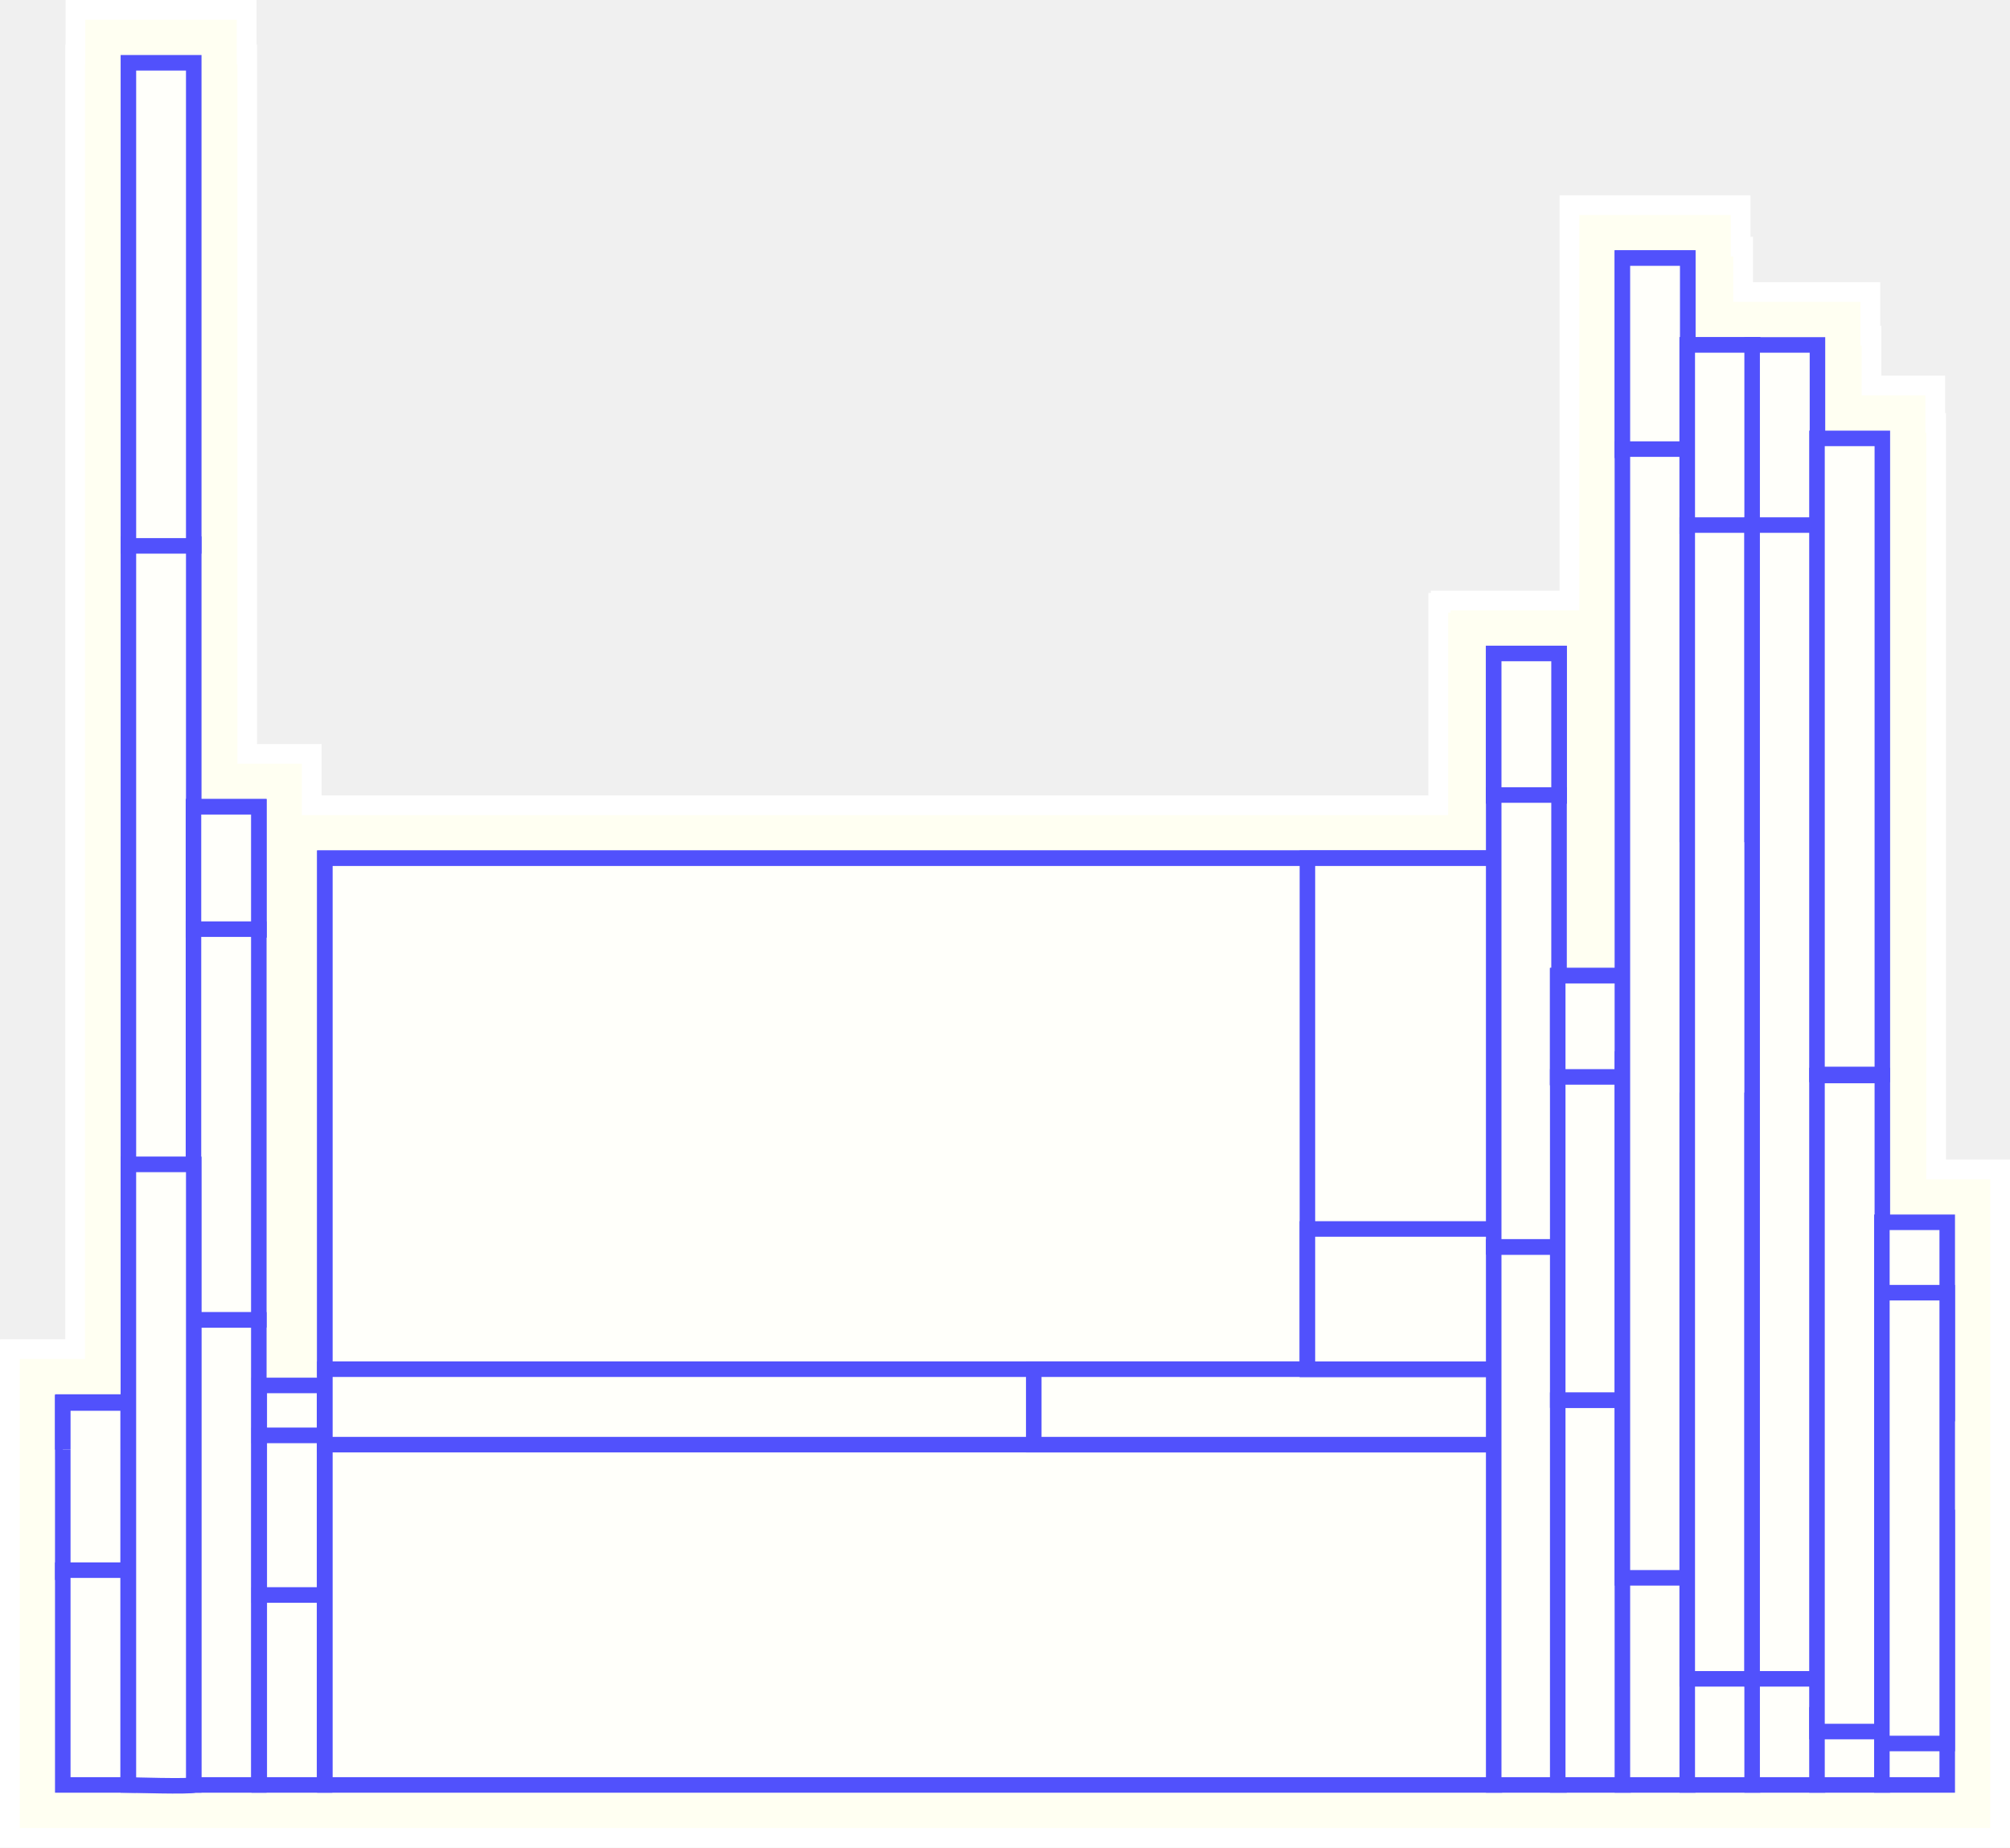
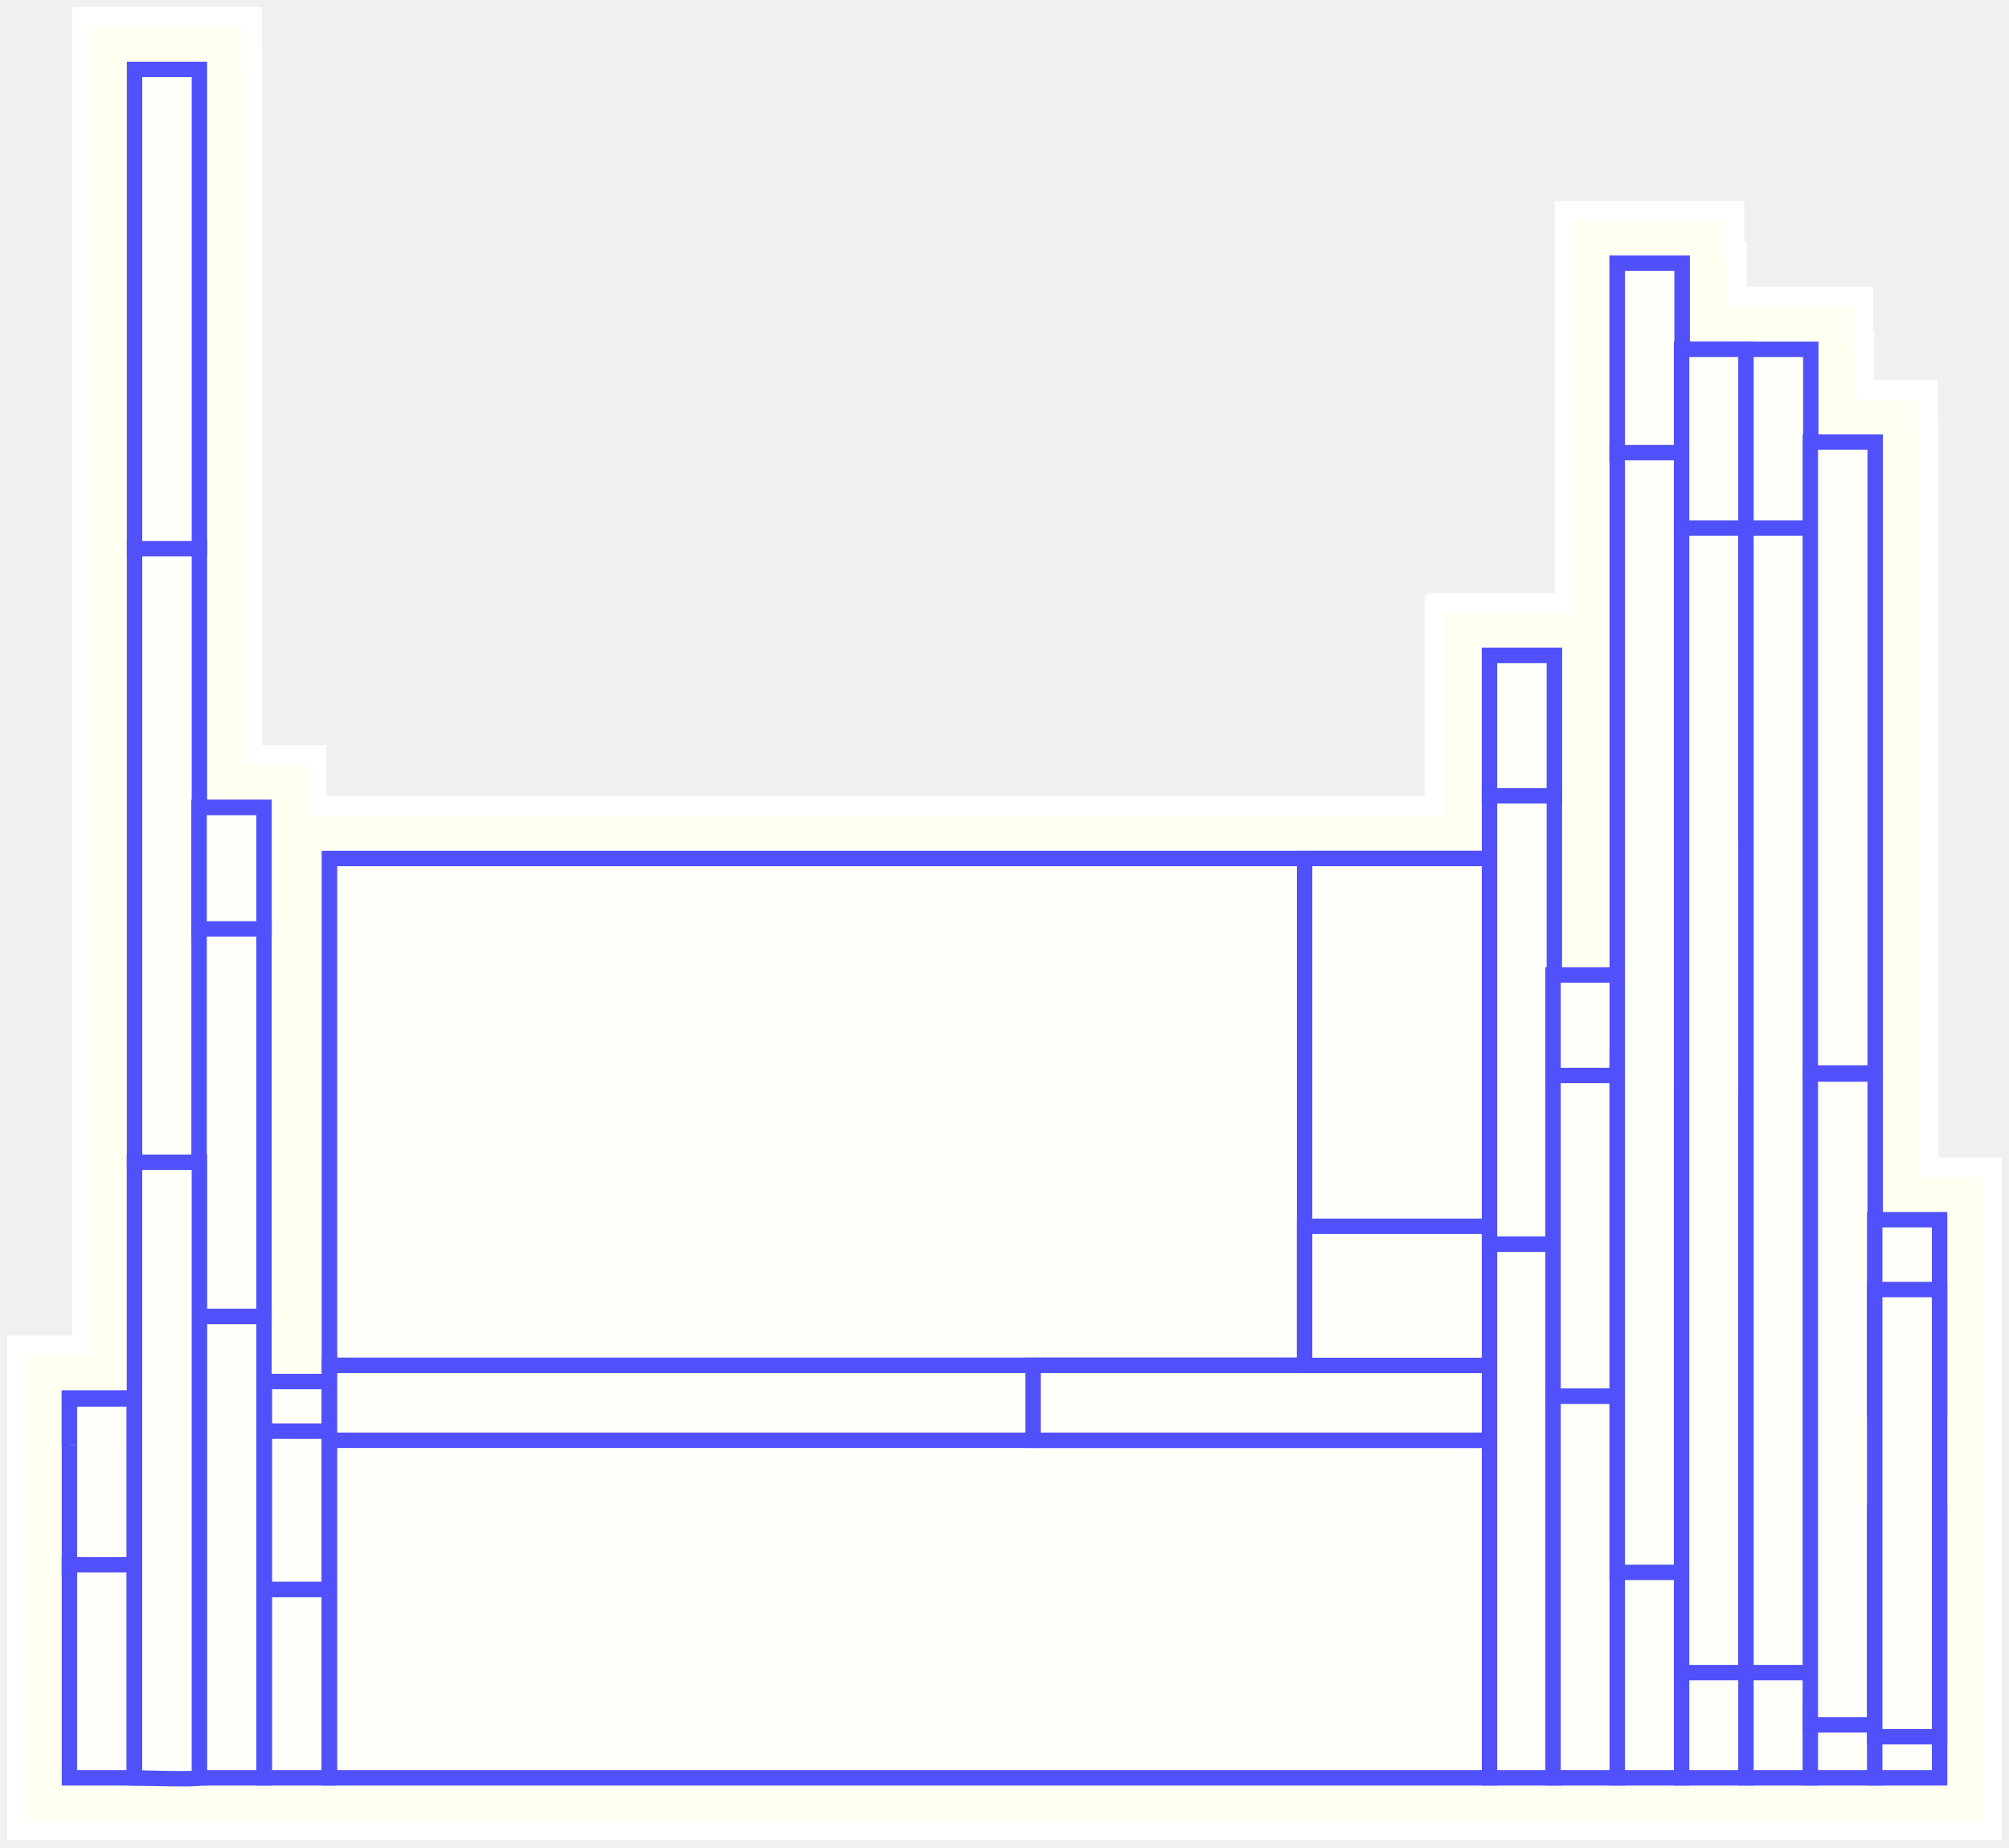
- <svg xmlns="http://www.w3.org/2000/svg" id="Layer_1" data-name="Layer 1" viewBox="0 0 131.287 120.662">
+ <svg xmlns="http://www.w3.org/2000/svg" id="Layer_1" data-name="Layer 1" viewBox="0 0 132.225 121.6">
  <g id="dubitare">
    <g>
-       <polygon points="4.929 0.644 4.929 3.555 4.907 3.555 4.907 88.1 0.643 88.1 0.643 88.163 0.643 94.665 0.643 99.077 0.643 106.128 0.643 120.018 4.929 120.018 9.179 120.018 11.824 120.018 13.476 120.018 16.111 120.018 17.762 120.018 20.361 120.018 24.658 120.018 94.106 120.018 98.289 120.018 101.066 120.018 102.511 120.018 105.288 120.018 106.749 120.018 109.47 120.018 110.987 120.018 113.693 120.018 115.225 120.018 117.929 120.018 119.463 120.018 122.169 120.018 126.406 120.018 130.644 120.018 130.644 117.311 130.644 95.764 130.644 95.636 130.644 80.958 130.644 76.362 126.463 76.362 126.463 27.616 126.406 27.616 126.406 25.17 122.241 25.17 122.241 21.925 122.169 21.925 122.169 19.069 117.929 19.069 113.855 19.069 113.855 16.105 113.693 16.105 113.693 13.396 102.511 13.396 102.511 25.869 102.511 32.858 102.511 39.217 94.106 39.217 94.106 39.363 93.942 39.363 93.942 52.586 81.938 52.586 20.361 52.586 20.361 49.229 16.146 49.229 16.146 3.555 16.111 3.555 16.111 0.644 4.929 0.644" fill="#fffff2" />
+       <polygon points="5.398 1.113 5.398 4.024 5.376 4.024 5.376 88.569 1.112 88.569 1.112 88.632 1.112 95.134 1.112 99.546 1.112 106.597 1.112 120.487 5.398 120.487 9.648 120.487 12.293 120.487 13.945 120.487 16.58 120.487 18.231 120.487 20.83 120.487 25.127 120.487 94.575 120.487 98.758 120.487 101.535 120.487 102.98 120.487 105.757 120.487 107.218 120.487 109.939 120.487 111.456 120.487 114.162 120.487 115.694 120.487 118.398 120.487 119.932 120.487 122.638 120.487 126.875 120.487 131.113 120.487 131.113 117.78 131.113 96.233 131.113 96.105 131.113 81.427 131.113 76.831 126.932 76.831 126.932 28.085 126.875 28.085 126.875 25.639 122.71 25.639 122.71 22.394 122.638 22.394 122.638 19.538 118.398 19.538 114.324 19.538 114.324 16.574 114.162 16.574 114.162 13.865 102.98 13.865 102.98 26.338 102.98 33.327 102.98 39.686 94.575 39.686 94.575 39.832 94.411 39.832 94.411 53.055 82.407 53.055 20.83 53.055 20.83 49.698 16.615 49.698 16.615 4.024 16.58 4.024 16.58 1.113 5.398 1.113" fill="#fffff2" />
      <g>
-         <polygon points="126.463 76.362 126.463 27.617 126.405 27.617 126.405 25.171 122.241 25.171 122.241 21.925 122.169 21.925 122.169 19.069 117.93 19.069 113.856 19.069 113.856 16.105 113.693 16.105 113.693 13.396 102.511 13.396 102.511 25.87 102.511 32.858 102.511 39.217 94.107 39.217 94.107 39.363 93.942 39.363 93.942 52.587 81.939 52.587 20.362 52.587 20.362 49.229 16.146 49.229 16.146 3.555 16.112 3.555 16.112 0.644 4.929 0.644 4.929 3.555 4.907 3.555 4.907 88.1 0.644 88.1 0.644 88.163 0.644 94.666 0.644 99.078 0.644 106.129 0.644 120.018 4.929 120.018 9.179 120.018 11.824 120.018 13.477 120.018 16.112 120.018 17.762 120.018 20.362 120.018 24.658 120.018 94.107 120.018 98.289 120.018 101.067 120.018 102.511 120.018 105.288 120.018 106.749 120.018 109.471 120.018 110.987 120.018 113.693 120.018 115.225 120.018 117.93 120.018 119.463 120.018 122.169 120.018 126.405 120.018 130.644 120.018 130.644 117.311 130.644 95.764 130.644 95.636 130.644 80.959 130.644 76.362 126.463 76.362" fill="none" stroke="#fff" stroke-miterlimit="10" stroke-width="1.287" />
+         <polygon points="126.932 76.831 126.932 28.086 126.874 28.086 126.874 25.64 122.71 25.64 122.71 22.394 122.638 22.394 122.638 19.538 118.399 19.538 114.325 19.538 114.325 16.574 114.162 16.574 114.162 13.865 102.98 13.865 102.98 26.339 102.98 33.327 102.98 39.686 94.576 39.686 94.576 39.832 94.411 39.832 94.411 53.056 82.408 53.056 20.831 53.056 20.831 49.698 16.615 49.698 16.615 4.024 16.581 4.024 16.581 1.113 5.398 1.113 5.398 4.024 5.376 4.024 5.376 88.569 1.113 88.569 1.113 88.632 1.113 95.135 1.113 99.547 1.113 106.598 1.113 120.487 5.398 120.487 9.648 120.487 12.293 120.487 13.946 120.487 16.581 120.487 18.231 120.487 20.831 120.487 25.127 120.487 94.576 120.487 98.758 120.487 101.536 120.487 102.98 120.487 105.757 120.487 107.218 120.487 109.94 120.487 111.456 120.487 114.162 120.487 115.694 120.487 118.399 120.487 119.932 120.487 122.638 120.487 126.874 120.487 131.113 120.487 131.113 117.78 131.113 96.233 131.113 96.105 131.113 81.428 131.113 76.831 126.932 76.831" fill="none" stroke="#fff" stroke-miterlimit="10" stroke-width="1.287" />
      </g>
-       <rect x="4.1" y="91.557" width="4.268" height="11.114" fill="#fffffa" />
-       <rect x="4.1" y="91.557" width="4.268" height="11.114" fill="none" stroke="#5151fc" stroke-miterlimit="10" stroke-width="1.014" />
-       <rect x="4.1" y="102.535" width="4.268" height="14.026" fill="#fffffa" />
-       <rect x="4.1" y="102.535" width="4.268" height="14.026" fill="none" stroke="#5151fc" stroke-miterlimit="10" stroke-width="1.014" />
-       <polyline points="4.101 94.666 4.101 91.62 8.369 91.62 8.369 94.666" fill="#fffffa" />
-       <polyline points="4.101 94.666 4.101 91.62 8.369 91.62 8.369 94.666" fill="none" stroke="#5151fc" stroke-miterlimit="10" stroke-width="1.014" />
-       <rect x="8.387" y="76.038" width="4.268" height="40.523" fill="#fffffa" />
-       <rect x="8.387" y="76.038" width="4.268" height="40.523" fill="none" stroke="#5151fc" stroke-miterlimit="10" stroke-width="1.014" />
-       <rect x="8.387" y="35.536" width="4.268" height="40.523" fill="#fffffa" />
-       <rect x="8.387" y="35.536" width="4.268" height="40.523" fill="none" stroke="#5151fc" stroke-miterlimit="10" stroke-width="1.014" />
-       <rect x="8.387" y="4.1" width="4.268" height="31.547" fill="#fffffa" />
-       <rect x="8.387" y="4.1" width="4.268" height="31.547" fill="none" stroke="#5151fc" stroke-miterlimit="10" stroke-width="1.014" />
-       <rect x="12.637" y="86.193" width="4.268" height="30.368" fill="#fffffa" />
-       <rect x="12.637" y="86.193" width="4.268" height="30.368" fill="none" stroke="#5151fc" stroke-miterlimit="10" stroke-width="1.014" />
-       <rect x="12.637" y="52.685" width="4.268" height="8.038" fill="#fffffa" />
-       <rect x="12.637" y="52.685" width="4.268" height="8.038" fill="none" stroke="#5151fc" stroke-miterlimit="10" stroke-width="1.014" />
-       <rect x="12.637" y="52.685" width="4.268" height="8.038" fill="#fffffa" />
-       <rect x="12.637" y="52.685" width="4.268" height="8.038" fill="none" stroke="#5151fc" stroke-miterlimit="10" stroke-width="1.014" />
-       <rect x="12.637" y="60.676" width="4.268" height="25.509" fill="#fffffa" />
-       <rect x="12.637" y="60.676" width="4.268" height="25.509" fill="none" stroke="#5151fc" stroke-miterlimit="10" stroke-width="1.014" />
-       <rect x="16.934" y="104.159" width="4.267" height="12.402" fill="#fffffa" />
-       <rect x="16.934" y="104.159" width="4.267" height="12.402" fill="none" stroke="#5151fc" stroke-miterlimit="10" stroke-width="1.014" />
-       <rect x="16.934" y="90.473" width="4.267" height="3.282" fill="#fffffa" />
-       <rect x="16.934" y="90.473" width="4.267" height="3.282" fill="none" stroke="#5151fc" stroke-miterlimit="10" stroke-width="1.014" />
-       <rect x="16.934" y="93.737" width="4.267" height="10.418" fill="#fffffa" />
-       <rect x="16.934" y="93.737" width="4.267" height="10.418" fill="none" stroke="#5151fc" stroke-miterlimit="10" stroke-width="1.014" />
-       <rect x="21.22" y="56.043" width="76.389" height="60.518" fill="#fffffa" />
-       <rect x="21.22" y="56.043" width="76.389" height="60.518" fill="none" stroke="#5151fc" stroke-miterlimit="10" stroke-width="1.014" />
-       <rect x="21.22" y="56.044" width="76.389" height="33.368" fill="#fffffa" />
-       <rect x="21.22" y="56.044" width="76.389" height="33.368" fill="none" stroke="#5151fc" stroke-miterlimit="10" stroke-width="1.014" />
-       <rect x="21.22" y="89.412" width="76.389" height="4.927" fill="#fffffa" />
-       <rect x="21.22" y="89.412" width="76.389" height="4.927" fill="none" stroke="#5151fc" stroke-miterlimit="10" stroke-width="1.014" />
-       <rect x="67.522" y="89.412" width="30.087" height="4.927" fill="#fffffa" />
-       <rect x="67.522" y="89.412" width="30.087" height="4.927" fill="none" stroke="#5151fc" stroke-miterlimit="10" stroke-width="1.014" />
-       <rect x="85.396" y="56.044" width="12.213" height="33.368" fill="#fffffa" />
-       <rect x="85.396" y="56.044" width="12.213" height="33.368" fill="none" stroke="#5151fc" stroke-miterlimit="10" stroke-width="1.014" />
-       <rect x="85.396" y="80.254" width="12.213" height="9.158" fill="#fffffa" />
-       <rect x="85.396" y="80.254" width="12.213" height="9.158" fill="none" stroke="#5151fc" stroke-miterlimit="10" stroke-width="1.014" />
-       <rect x="97.564" y="81.434" width="4.268" height="35.127" fill="#fffffa" />
-       <rect x="97.564" y="81.434" width="4.268" height="35.127" fill="none" stroke="#5151fc" stroke-miterlimit="10" stroke-width="1.014" />
-       <rect x="97.564" y="42.674" width="4.268" height="9.298" fill="#fffffa" />
-       <rect x="97.564" y="42.674" width="4.268" height="9.298" fill="none" stroke="#5151fc" stroke-miterlimit="10" stroke-width="1.014" />
-       <rect x="97.564" y="42.674" width="4.268" height="9.298" fill="#fffffa" />
-       <rect x="97.564" y="42.674" width="4.268" height="9.298" fill="none" stroke="#5151fc" stroke-miterlimit="10" stroke-width="1.014" />
-       <rect x="97.564" y="51.917" width="4.268" height="29.507" fill="#fffffa" />
-       <rect x="97.564" y="51.917" width="4.268" height="29.507" fill="none" stroke="#5151fc" stroke-miterlimit="10" stroke-width="1.014" />
-       <rect x="101.746" y="91.436" width="4.268" height="25.125" fill="#fffffa" />
-       <rect x="101.746" y="91.436" width="4.268" height="25.125" fill="none" stroke="#5151fc" stroke-miterlimit="10" stroke-width="1.014" />
-       <rect x="101.746" y="63.714" width="4.268" height="6.65" fill="#fffffa" />
-       <rect x="101.746" y="63.714" width="4.268" height="6.65" fill="none" stroke="#5151fc" stroke-miterlimit="10" stroke-width="1.014" />
-       <rect x="101.746" y="63.714" width="4.268" height="6.65" fill="#fffffa" />
-       <rect x="101.746" y="63.714" width="4.268" height="6.65" fill="none" stroke="#5151fc" stroke-miterlimit="10" stroke-width="1.014" />
-       <rect x="101.746" y="70.325" width="4.268" height="21.104" fill="#fffffa" />
-       <rect x="101.746" y="70.325" width="4.268" height="21.104" fill="none" stroke="#5151fc" stroke-miterlimit="10" stroke-width="1.014" />
-       <rect x="105.969" y="69.158" width="4.268" height="47.403" fill="#fffffa" />
-       <rect x="105.969" y="69.158" width="4.268" height="47.403" fill="none" stroke="#5151fc" stroke-miterlimit="10" stroke-width="1.014" />
-       <rect x="105.969" y="16.853" width="4.268" height="12.548" fill="#fffffa" />
-       <rect x="105.969" y="16.853" width="4.268" height="12.548" fill="none" stroke="#5151fc" stroke-miterlimit="10" stroke-width="1.014" />
-       <rect x="105.969" y="16.853" width="4.268" height="12.548" fill="#fffffa" />
-       <rect x="105.969" y="16.853" width="4.268" height="12.548" fill="none" stroke="#5151fc" stroke-miterlimit="10" stroke-width="1.014" />
-       <rect x="105.969" y="29.327" width="4.268" height="73.709" fill="#fffffa" />
-       <rect x="105.969" y="29.327" width="4.268" height="73.709" fill="none" stroke="#5151fc" stroke-miterlimit="10" stroke-width="1.014" />
-       <rect x="110.206" y="71.855" width="4.268" height="44.706" fill="#fffffa" />
-       <rect x="110.206" y="71.855" width="4.268" height="44.706" fill="none" stroke="#5151fc" stroke-miterlimit="10" stroke-width="1.014" />
-       <rect x="110.206" y="22.525" width="4.268" height="11.834" fill="#fffffa" />
-       <rect x="110.206" y="22.525" width="4.268" height="11.834" fill="none" stroke="#5151fc" stroke-miterlimit="10" stroke-width="1.014" />
-       <rect x="110.206" y="22.525" width="4.268" height="31.963" fill="#fffffa" />
-       <rect x="110.206" y="22.525" width="4.268" height="31.963" fill="none" stroke="#5151fc" stroke-miterlimit="10" stroke-width="1.014" />
-       <rect x="110.206" y="34.288" width="4.268" height="75.344" fill="#fffffa" />
-       <rect x="110.206" y="34.288" width="4.268" height="75.344" fill="none" stroke="#5151fc" stroke-miterlimit="10" stroke-width="1.014" />
-       <rect x="114.444" y="71.855" width="4.267" height="44.706" fill="#fffffa" />
-       <rect x="114.444" y="71.855" width="4.267" height="44.706" fill="none" stroke="#5151fc" stroke-miterlimit="10" stroke-width="1.014" />
-       <rect x="114.444" y="22.525" width="4.267" height="31.963" fill="#fffffa" />
-       <rect x="114.444" y="22.525" width="4.267" height="31.963" fill="none" stroke="#5151fc" stroke-miterlimit="10" stroke-width="1.014" />
-       <rect x="114.444" y="34.288" width="4.267" height="75.344" fill="#fffffa" />
-       <rect x="114.444" y="34.288" width="4.267" height="75.344" fill="none" stroke="#5151fc" stroke-miterlimit="10" stroke-width="1.014" />
-       <rect x="118.681" y="111.986" width="4.268" height="4.575" fill="#fffffa" />
-       <rect x="118.681" y="111.986" width="4.268" height="4.575" fill="none" stroke="#5151fc" stroke-miterlimit="10" stroke-width="1.014" />
-       <rect x="118.681" y="28.628" width="4.268" height="41.537" fill="#fffffa" />
-       <rect x="118.681" y="28.628" width="4.268" height="41.537" fill="none" stroke="#5151fc" stroke-miterlimit="10" stroke-width="1.014" />
-       <rect x="118.681" y="70.233" width="4.268" height="42.841" fill="#fffffa" />
-       <rect x="118.681" y="70.233" width="4.268" height="42.841" fill="none" stroke="#5151fc" stroke-miterlimit="10" stroke-width="1.014" />
-       <rect x="122.919" y="99.093" width="4.268" height="17.468" fill="#fffffa" />
-       <rect x="122.919" y="99.093" width="4.268" height="17.468" fill="none" stroke="#5151fc" stroke-miterlimit="10" stroke-width="1.014" />
-       <rect x="122.919" y="79.819" width="4.268" height="12.488" fill="#fffffa" />
-       <rect x="122.919" y="79.819" width="4.268" height="12.488" fill="none" stroke="#5151fc" stroke-miterlimit="10" stroke-width="1.014" />
-       <rect x="122.919" y="84.416" width="4.268" height="29.438" fill="#fffffa" />
-       <rect x="122.919" y="84.416" width="4.268" height="29.438" fill="none" stroke="#5151fc" stroke-miterlimit="10" stroke-width="1.014" />
+       <rect x="4.569" y="92.026" width="4.268" height="11.114" fill="#fffffa" />
+       <rect x="4.569" y="92.026" width="4.268" height="11.114" fill="none" stroke="#5151fc" stroke-miterlimit="10" stroke-width="1.014" />
+       <rect x="4.569" y="103.004" width="4.268" height="14.026" fill="#fffffa" />
+       <rect x="4.569" y="103.004" width="4.268" height="14.026" fill="none" stroke="#5151fc" stroke-miterlimit="10" stroke-width="1.014" />
+       <polyline points="4.57 95.135 4.57 92.089 8.838 92.089 8.838 95.135" fill="#fffffa" />
+       <polyline points="4.57 95.135 4.57 92.089 8.838 92.089 8.838 95.135" fill="none" stroke="#5151fc" stroke-miterlimit="10" stroke-width="1.014" />
+       <rect x="8.856" y="76.507" width="4.268" height="40.523" fill="#fffffa" />
+       <rect x="8.856" y="76.507" width="4.268" height="40.523" fill="none" stroke="#5151fc" stroke-miterlimit="10" stroke-width="1.014" />
+       <rect x="8.856" y="36.005" width="4.268" height="40.523" fill="#fffffa" />
+       <rect x="8.856" y="36.005" width="4.268" height="40.523" fill="none" stroke="#5151fc" stroke-miterlimit="10" stroke-width="1.014" />
+       <rect x="8.856" y="4.569" width="4.268" height="31.547" fill="#fffffa" />
+       <rect x="8.856" y="4.569" width="4.268" height="31.547" fill="none" stroke="#5151fc" stroke-miterlimit="10" stroke-width="1.014" />
+       <rect x="13.106" y="86.662" width="4.268" height="30.368" fill="#fffffa" />
+       <rect x="13.106" y="86.662" width="4.268" height="30.368" fill="none" stroke="#5151fc" stroke-miterlimit="10" stroke-width="1.014" />
+       <rect x="13.106" y="53.154" width="4.268" height="8.038" fill="#fffffa" />
+       <rect x="13.106" y="53.154" width="4.268" height="8.038" fill="none" stroke="#5151fc" stroke-miterlimit="10" stroke-width="1.014" />
+       <rect x="13.106" y="53.154" width="4.268" height="8.038" fill="#fffffa" />
+       <rect x="13.106" y="53.154" width="4.268" height="8.038" fill="none" stroke="#5151fc" stroke-miterlimit="10" stroke-width="1.014" />
+       <rect x="13.106" y="61.145" width="4.268" height="25.509" fill="#fffffa" />
+       <rect x="13.106" y="61.145" width="4.268" height="25.509" fill="none" stroke="#5151fc" stroke-miterlimit="10" stroke-width="1.014" />
+       <rect x="17.403" y="104.628" width="4.267" height="12.402" fill="#fffffa" />
+       <rect x="17.403" y="104.628" width="4.267" height="12.402" fill="none" stroke="#5151fc" stroke-miterlimit="10" stroke-width="1.014" />
+       <rect x="17.403" y="90.942" width="4.267" height="3.282" fill="#fffffa" />
+       <rect x="17.403" y="90.942" width="4.267" height="3.282" fill="none" stroke="#5151fc" stroke-miterlimit="10" stroke-width="1.014" />
+       <rect x="17.403" y="94.206" width="4.267" height="10.418" fill="#fffffa" />
+       <rect x="17.403" y="94.206" width="4.267" height="10.418" fill="none" stroke="#5151fc" stroke-miterlimit="10" stroke-width="1.014" />
+       <rect x="21.689" y="56.512" width="76.389" height="60.518" fill="#fffffa" />
+       <rect x="21.689" y="56.512" width="76.389" height="60.518" fill="none" stroke="#5151fc" stroke-miterlimit="10" stroke-width="1.014" />
+       <rect x="21.689" y="56.513" width="76.389" height="33.368" fill="#fffffa" />
+       <rect x="21.689" y="56.513" width="76.389" height="33.368" fill="none" stroke="#5151fc" stroke-miterlimit="10" stroke-width="1.014" />
+       <rect x="21.689" y="89.881" width="76.389" height="4.927" fill="#fffffa" />
+       <rect x="21.689" y="89.881" width="76.389" height="4.927" fill="none" stroke="#5151fc" stroke-miterlimit="10" stroke-width="1.014" />
+       <rect x="67.991" y="89.881" width="30.087" height="4.927" fill="#fffffa" />
+       <rect x="67.991" y="89.881" width="30.087" height="4.927" fill="none" stroke="#5151fc" stroke-miterlimit="10" stroke-width="1.014" />
+       <rect x="85.865" y="56.513" width="12.213" height="33.368" fill="#fffffa" />
+       <rect x="85.865" y="56.513" width="12.213" height="33.368" fill="none" stroke="#5151fc" stroke-miterlimit="10" stroke-width="1.014" />
+       <rect x="85.865" y="80.723" width="12.213" height="9.158" fill="#fffffa" />
+       <rect x="85.865" y="80.723" width="12.213" height="9.158" fill="none" stroke="#5151fc" stroke-miterlimit="10" stroke-width="1.014" />
+       <rect x="98.033" y="81.903" width="4.268" height="35.127" fill="#fffffa" />
+       <rect x="98.033" y="81.903" width="4.268" height="35.127" fill="none" stroke="#5151fc" stroke-miterlimit="10" stroke-width="1.014" />
+       <rect x="98.033" y="43.143" width="4.268" height="9.298" fill="#fffffa" />
+       <rect x="98.033" y="43.143" width="4.268" height="9.298" fill="none" stroke="#5151fc" stroke-miterlimit="10" stroke-width="1.014" />
+       <rect x="98.033" y="43.143" width="4.268" height="9.298" fill="#fffffa" />
+       <rect x="98.033" y="43.143" width="4.268" height="9.298" fill="none" stroke="#5151fc" stroke-miterlimit="10" stroke-width="1.014" />
+       <rect x="98.033" y="52.386" width="4.268" height="29.507" fill="#fffffa" />
+       <rect x="98.033" y="52.386" width="4.268" height="29.507" fill="none" stroke="#5151fc" stroke-miterlimit="10" stroke-width="1.014" />
+       <rect x="102.215" y="91.905" width="4.268" height="25.125" fill="#fffffa" />
+       <rect x="102.215" y="91.905" width="4.268" height="25.125" fill="none" stroke="#5151fc" stroke-miterlimit="10" stroke-width="1.014" />
+       <rect x="102.215" y="64.183" width="4.268" height="6.65" fill="#fffffa" />
+       <rect x="102.215" y="64.183" width="4.268" height="6.65" fill="none" stroke="#5151fc" stroke-miterlimit="10" stroke-width="1.014" />
+       <rect x="102.215" y="64.183" width="4.268" height="6.65" fill="#fffffa" />
+       <rect x="102.215" y="64.183" width="4.268" height="6.65" fill="none" stroke="#5151fc" stroke-miterlimit="10" stroke-width="1.014" />
+       <rect x="102.215" y="70.794" width="4.268" height="21.104" fill="#fffffa" />
+       <rect x="102.215" y="70.794" width="4.268" height="21.104" fill="none" stroke="#5151fc" stroke-miterlimit="10" stroke-width="1.014" />
+       <rect x="106.438" y="69.627" width="4.268" height="47.403" fill="#fffffa" />
+       <rect x="106.438" y="69.627" width="4.268" height="47.403" fill="none" stroke="#5151fc" stroke-miterlimit="10" stroke-width="1.014" />
+       <rect x="106.438" y="17.322" width="4.268" height="12.548" fill="#fffffa" />
+       <rect x="106.438" y="17.322" width="4.268" height="12.548" fill="none" stroke="#5151fc" stroke-miterlimit="10" stroke-width="1.014" />
+       <rect x="106.438" y="17.322" width="4.268" height="12.548" fill="#fffffa" />
+       <rect x="106.438" y="17.322" width="4.268" height="12.548" fill="none" stroke="#5151fc" stroke-miterlimit="10" stroke-width="1.014" />
+       <rect x="106.438" y="29.796" width="4.268" height="73.709" fill="#fffffa" />
+       <rect x="106.438" y="29.796" width="4.268" height="73.709" fill="none" stroke="#5151fc" stroke-miterlimit="10" stroke-width="1.014" />
+       <rect x="110.675" y="72.324" width="4.268" height="44.706" fill="#fffffa" />
+       <rect x="110.675" y="72.324" width="4.268" height="44.706" fill="none" stroke="#5151fc" stroke-miterlimit="10" stroke-width="1.014" />
+       <rect x="110.675" y="22.994" width="4.268" height="11.834" fill="#fffffa" />
+       <rect x="110.675" y="22.994" width="4.268" height="11.834" fill="none" stroke="#5151fc" stroke-miterlimit="10" stroke-width="1.014" />
+       <rect x="110.675" y="22.994" width="4.268" height="31.963" fill="#fffffa" />
+       <rect x="110.675" y="22.994" width="4.268" height="31.963" fill="none" stroke="#5151fc" stroke-miterlimit="10" stroke-width="1.014" />
+       <rect x="110.675" y="34.757" width="4.268" height="75.344" fill="#fffffa" />
+       <rect x="110.675" y="34.757" width="4.268" height="75.344" fill="none" stroke="#5151fc" stroke-miterlimit="10" stroke-width="1.014" />
+       <rect x="114.913" y="72.324" width="4.267" height="44.706" fill="#fffffa" />
+       <rect x="114.913" y="72.324" width="4.267" height="44.706" fill="none" stroke="#5151fc" stroke-miterlimit="10" stroke-width="1.014" />
+       <rect x="114.913" y="22.994" width="4.267" height="31.963" fill="#fffffa" />
+       <rect x="114.913" y="22.994" width="4.267" height="31.963" fill="none" stroke="#5151fc" stroke-miterlimit="10" stroke-width="1.014" />
+       <rect x="114.913" y="34.757" width="4.267" height="75.344" fill="#fffffa" />
+       <rect x="114.913" y="34.757" width="4.267" height="75.344" fill="none" stroke="#5151fc" stroke-miterlimit="10" stroke-width="1.014" />
+       <rect x="119.15" y="112.455" width="4.268" height="4.575" fill="#fffffa" />
+       <rect x="119.15" y="112.455" width="4.268" height="4.575" fill="none" stroke="#5151fc" stroke-miterlimit="10" stroke-width="1.014" />
+       <rect x="119.15" y="29.097" width="4.268" height="41.537" fill="#fffffa" />
+       <rect x="119.15" y="29.097" width="4.268" height="41.537" fill="none" stroke="#5151fc" stroke-miterlimit="10" stroke-width="1.014" />
+       <rect x="119.15" y="70.702" width="4.268" height="42.841" fill="#fffffa" />
+       <rect x="119.15" y="70.702" width="4.268" height="42.841" fill="none" stroke="#5151fc" stroke-miterlimit="10" stroke-width="1.014" />
+       <rect x="123.388" y="99.562" width="4.268" height="17.468" fill="#fffffa" />
+       <rect x="123.388" y="99.562" width="4.268" height="17.468" fill="none" stroke="#5151fc" stroke-miterlimit="10" stroke-width="1.014" />
+       <rect x="123.388" y="80.288" width="4.268" height="12.488" fill="#fffffa" />
+       <rect x="123.388" y="80.288" width="4.268" height="12.488" fill="none" stroke="#5151fc" stroke-miterlimit="10" stroke-width="1.014" />
+       <rect x="123.388" y="84.885" width="4.268" height="29.438" fill="#fffffa" />
+       <rect x="123.388" y="84.885" width="4.268" height="29.438" fill="none" stroke="#5151fc" stroke-miterlimit="10" stroke-width="1.014" />
      <g>
-         <path d="M12.655,116.561V76.038H8.386v40.523s4.141.128,4.268,0" fill="#fffffa" />
-         <path d="M12.655,116.561V76.038H8.386v40.523S12.527,116.689,12.655,116.561Z" fill="none" stroke="#5151fc" stroke-miterlimit="10" stroke-width="1.014" />
+         <path d="M13.123,117.03V76.507H8.855V117.03s4.141.128,4.268,0" fill="#fffffa" />
+         <path d="M13.123,117.03V76.507H8.855V117.03S12.996,117.158,13.123,117.03Z" fill="none" stroke="#5151fc" stroke-miterlimit="10" stroke-width="1.014" />
      </g>
    </g>
  </g>
</svg>
